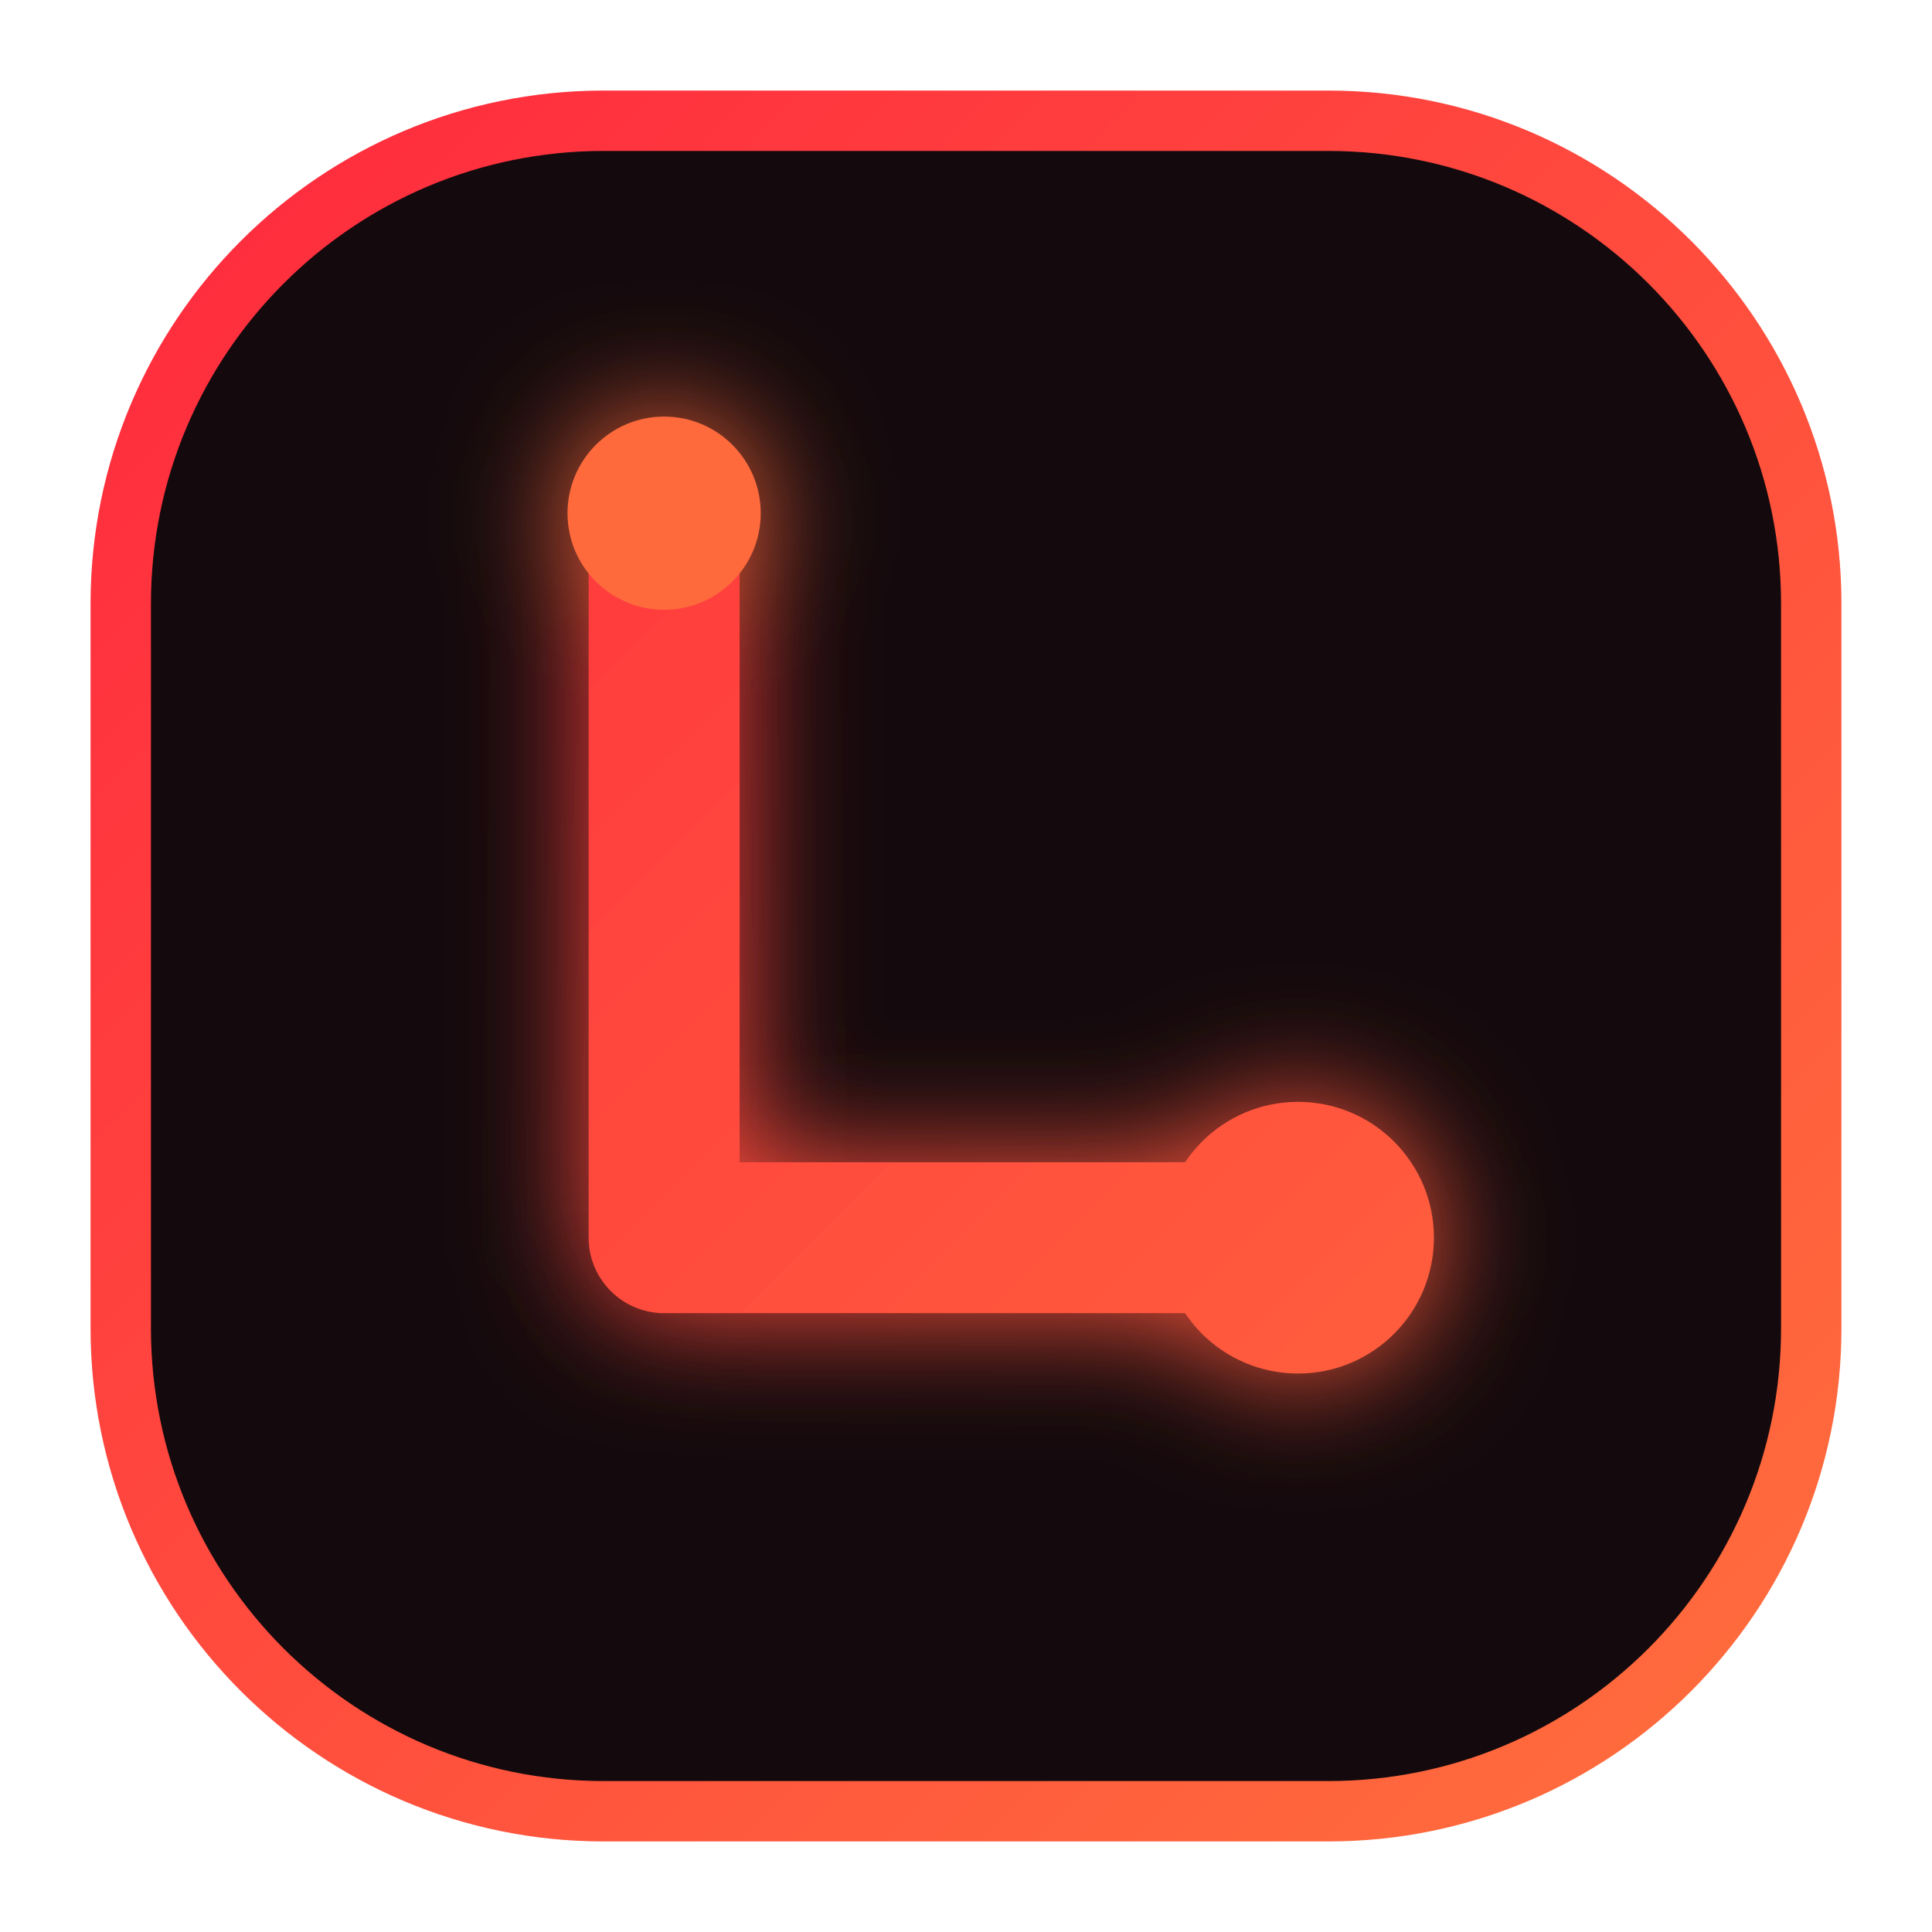
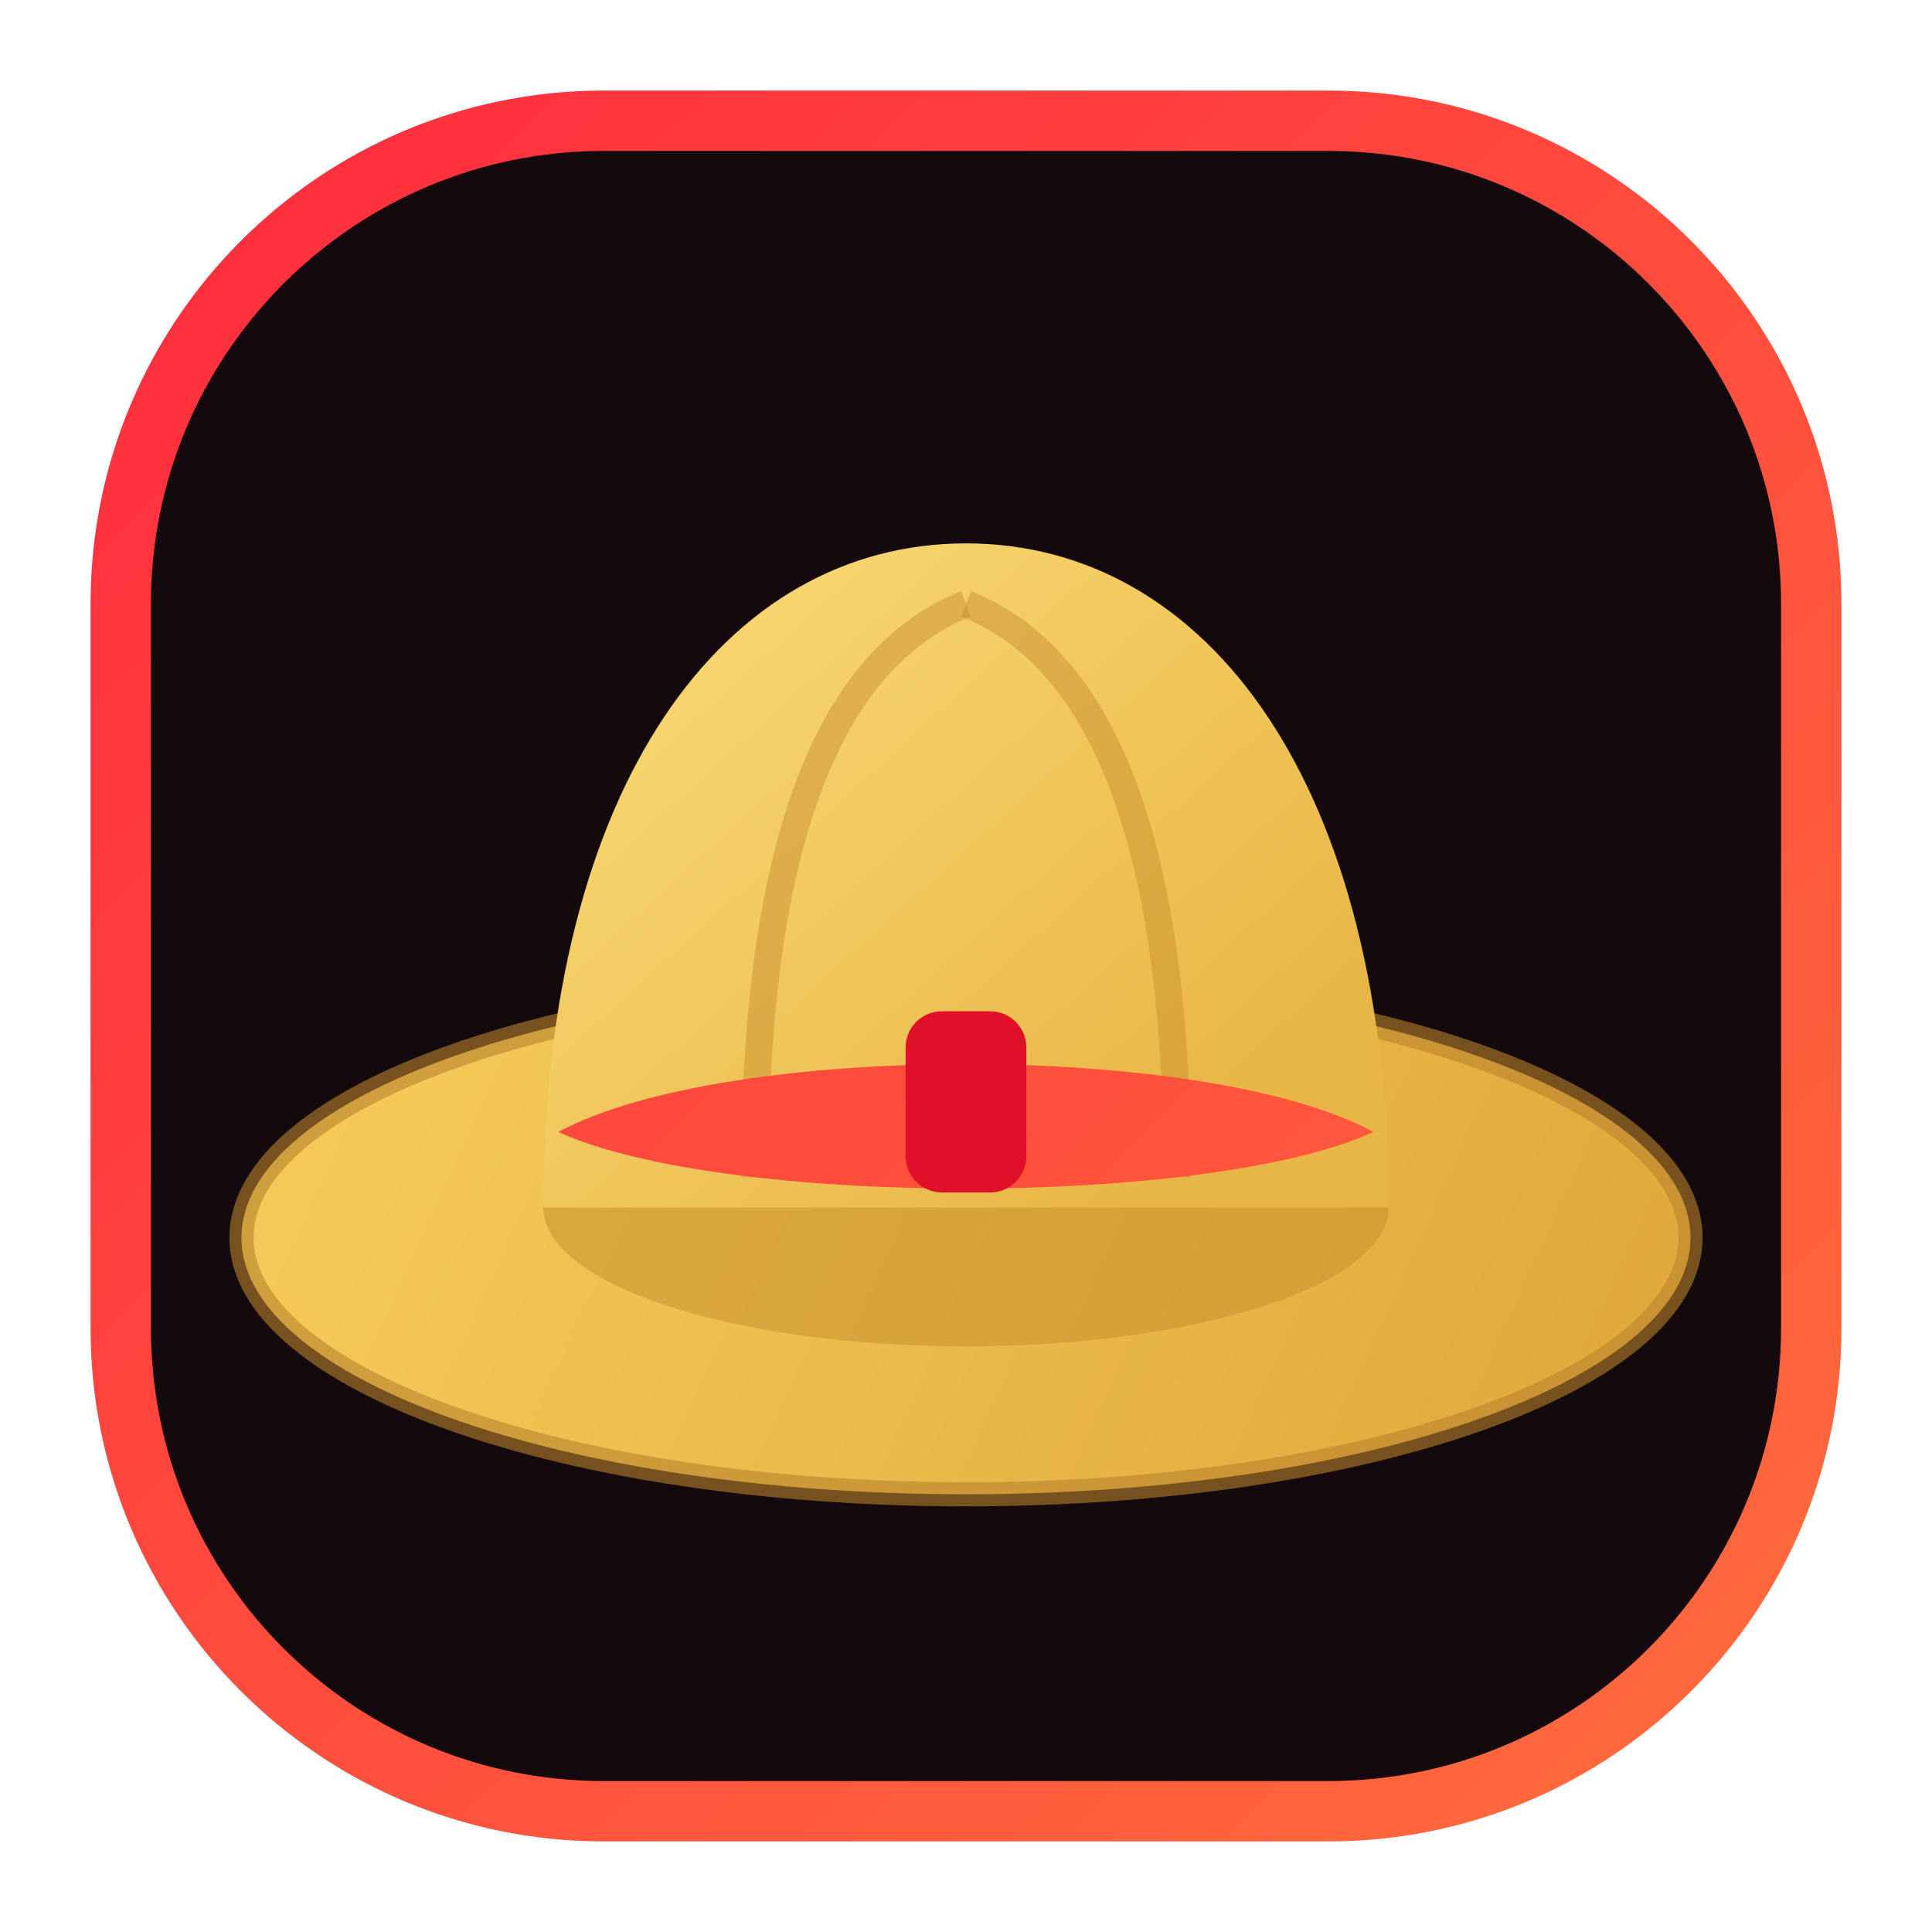
<svg xmlns="http://www.w3.org/2000/svg" width="64" height="64" viewBox="0 0 64 64" fill="none">
  <defs>
-     <linearGradient id="lg" x1="8" y1="8" x2="56" y2="56" gradientUnits="userSpaceOnUse">
+     <linearGradient id="ring" x1="6" y1="6" x2="58" y2="58" gradientUnits="userSpaceOnUse">
      <stop stop-color="#FF2E3E" />
      <stop offset="1" stop-color="#FF6A3D" />
    </linearGradient>
-     <filter id="lgGlow" x="-40%" y="-40%" width="180%" height="180%">
-       <feGaussianBlur stdDeviation="2" result="b" />
-       <feMerge>
-         <feMergeNode in="b" />
-         <feMergeNode in="SourceGraphic" />
-       </feMerge>
-     </filter>
+     <linearGradient id="straw" x1="10" y1="26" x2="54" y2="46" gradientUnits="userSpaceOnUse">
+       <stop stop-color="#F5CE5B" />
+       <stop offset="1" stop-color="#E1A93C" />
+     </linearGradient>
+     <linearGradient id="strawTop" x1="22" y1="14" x2="42" y2="36" gradientUnits="userSpaceOnUse">
+       <stop stop-color="#FBDD79" />
+       <stop offset="1" stop-color="#E8B646" />
+     </linearGradient>
  </defs>
-   <rect x="4" y="4" width="56" height="56" rx="16" fill="#140A0D" stroke="url(#lg)" stroke-width="2" />
-   <g filter="url(#lgGlow)">
-     <path d="M22 17 V41 H43" stroke="url(#lg)" stroke-width="5" stroke-linecap="round" stroke-linejoin="round" />
-     <circle cx="43" cy="41" r="4.5" fill="url(#lg)" />
-     <circle cx="22" cy="17" r="3.2" fill="#FF6A3D" />
+   <rect x="4" y="4" width="56" height="56" rx="16" fill="#140A0D" stroke="url(#ring)" stroke-width="2" />
+   <g>
+     <ellipse cx="32" cy="41" rx="24" ry="8.5" fill="url(#straw)" />
+     <ellipse cx="32" cy="41" rx="24" ry="8.5" fill="none" stroke="#B9822B" stroke-width="0.8" opacity="0.6" />
+     <ellipse cx="32" cy="40" rx="14" ry="4.6" fill="#C98F2E" opacity="0.55" />
+     <path d="M18 40 C18 26 24 18 32 18 C40 18 46 26 46 40 Z" fill="url(#strawTop)" />
+     <path d="M25 39 C25 29 27 22 32 20" stroke="#C98F2E" stroke-width="0.9" opacity="0.5" fill="none" />
+     <path d="M39 39 C39 29 37 22 32 20" stroke="#C98F2E" stroke-width="0.9" opacity="0.5" fill="none" />
+     <path d="M18.5 37.5 C24 34.5 40 34.5 45.5 37.5 C40 40 24 40 18.5 37.5 Z" fill="url(#ring)" />
+     <rect x="30" y="33.5" width="4" height="6" rx="1.2" fill="#E01029" />
  </g>
</svg>
